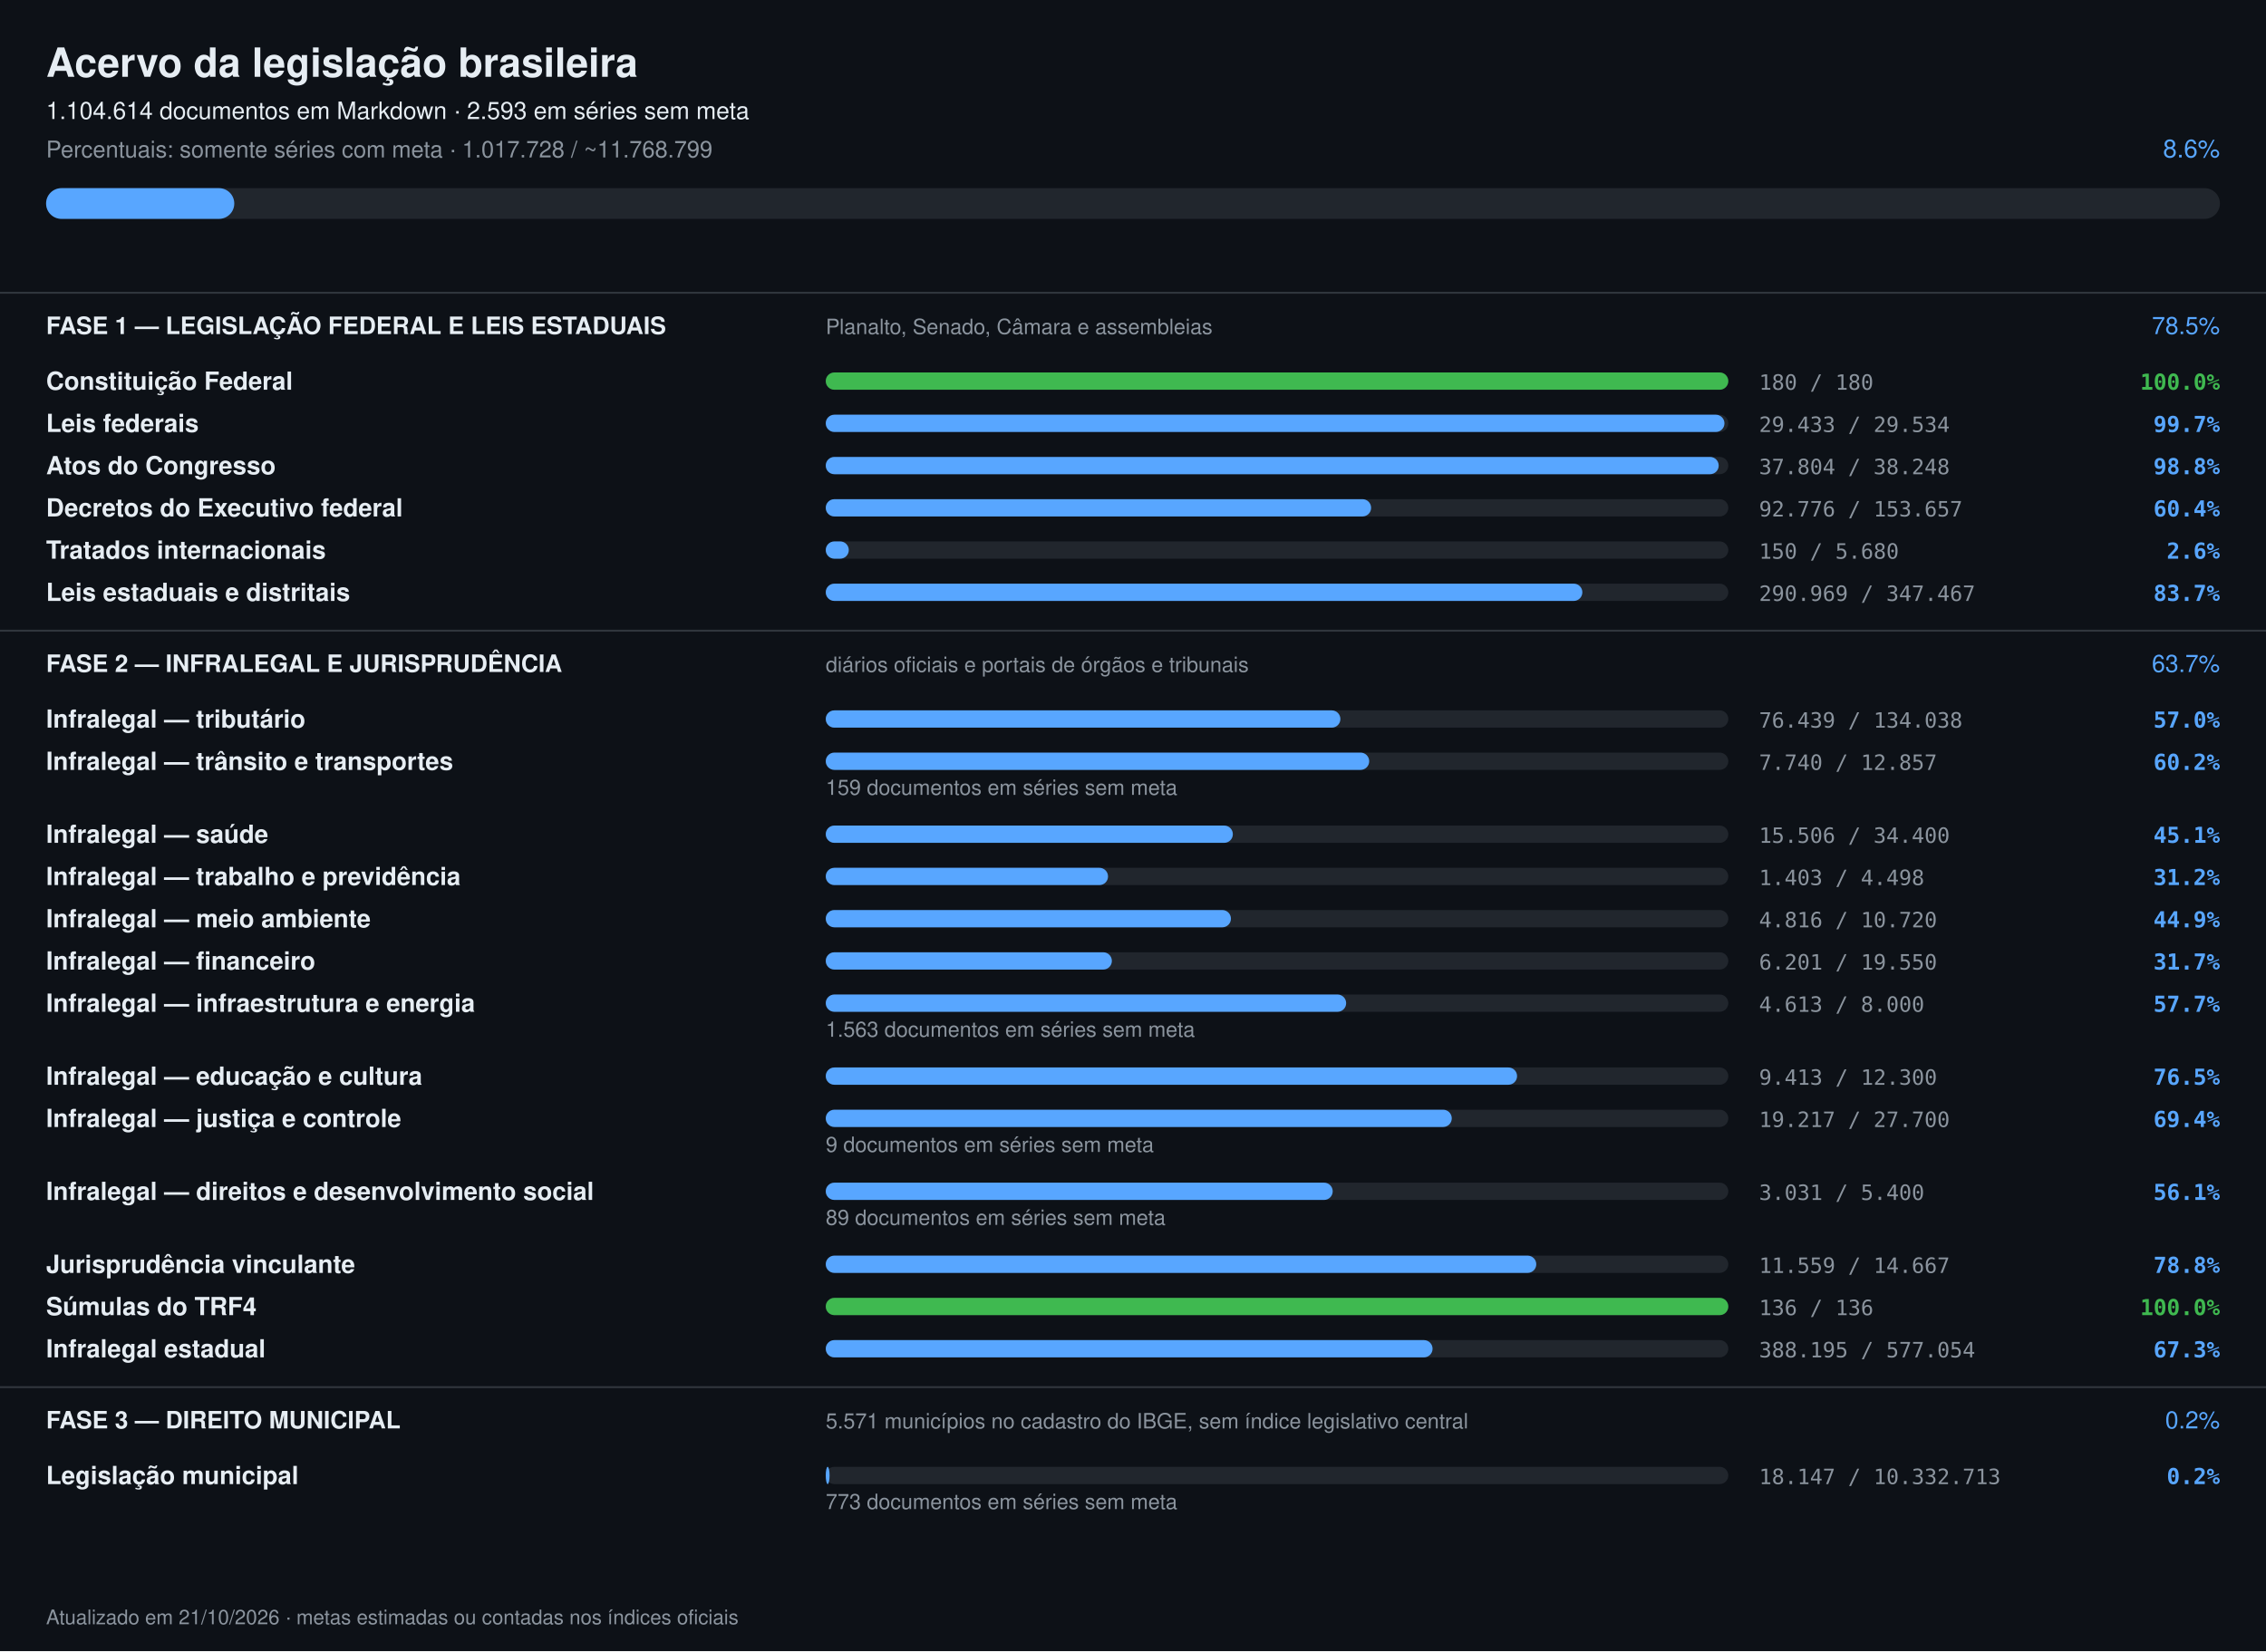
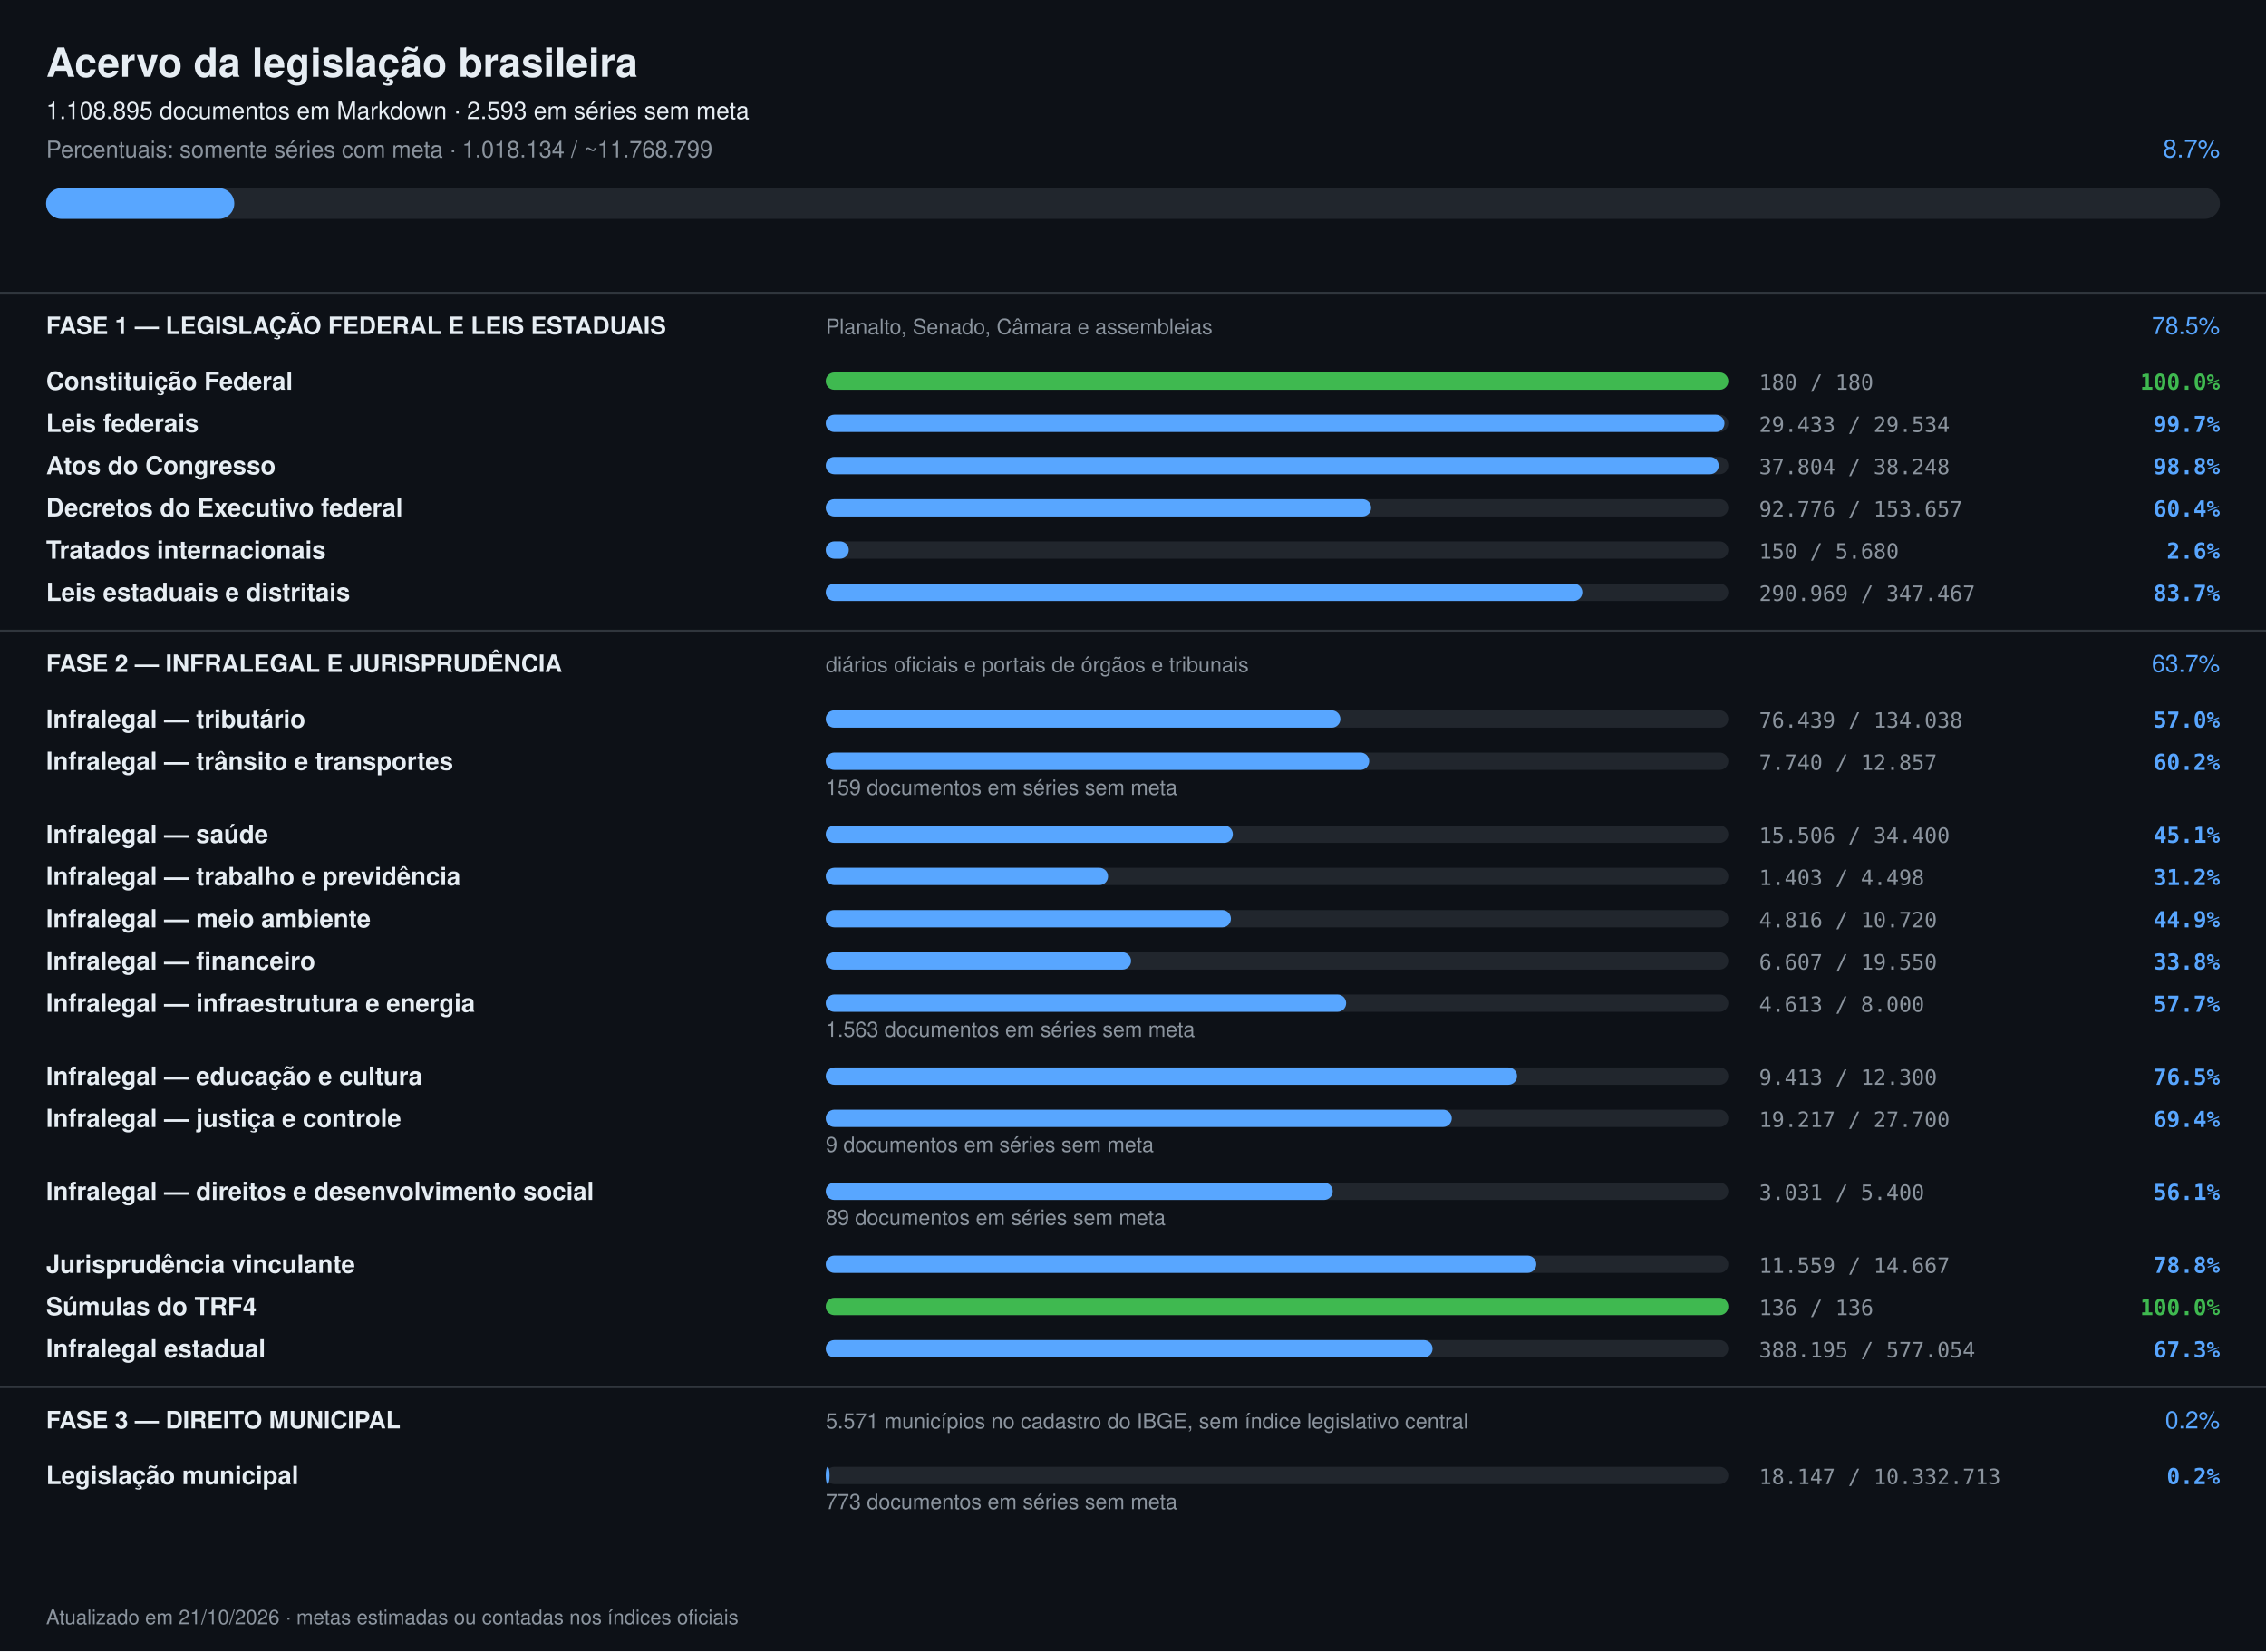
<svg xmlns="http://www.w3.org/2000/svg" width="1180" height="860" viewBox="0 0 1180 860" font-family="-apple-system,Segoe UI,Helvetica,Arial,sans-serif">
  <rect width="1180" height="860" fill="#0d1117" />
  <text x="24" y="40" font-size="21" font-weight="700" fill="#e6edf3">Acervo da legislação brasileira</text>
-   <text x="24" y="62" font-size="12.5" fill="#e6edf3">1.104.614 documentos em Markdown · 2.593 em séries sem meta</text>
-   <text x="24" y="82" font-size="12" fill="#8b949e">Percentuais: somente séries com meta · 1.017.728 / ~11.768.799</text>
-   <text x="1156" y="82" font-size="13" text-anchor="end" fill="#58a6ff">8.6%</text>
+   <text x="24" y="62" font-size="12.5" fill="#e6edf3">1.108.895 documentos em Markdown · 2.593 em séries sem meta</text>
+   <text x="24" y="82" font-size="12" fill="#8b949e">Percentuais: somente séries com meta · 1.018.134 / ~11.768.799</text>
+   <text x="1156" y="82" font-size="13" text-anchor="end" fill="#58a6ff">8.7%</text>
  <rect x="24" y="98" width="1132" height="16" rx="8" fill="#21262d" />
  <rect x="24" y="98" width="98" height="16" rx="8" fill="#58a6ff" />
  <rect x="0" y="152" width="1180" height="1" fill="#30363d" />
  <text x="24" y="174" font-size="12.5" font-weight="700" fill="#e6edf3">FASE 1 — LEGISLAÇÃO FEDERAL E LEIS ESTADUAIS</text>
  <text x="430" y="174" font-size="11" fill="#8b949e">Planalto, Senado, Câmara e assembleias</text>
  <text x="1156" y="174" font-size="12.5" text-anchor="end" fill="#58a6ff">78.5%</text>
  <text x="24" y="203" font-size="13" font-weight="600" fill="#e6edf3">Constituição Federal</text>
  <rect x="430" y="194" width="470" height="9" rx="4.5" fill="#21262d" />
  <rect x="430" y="194" width="470" height="9" rx="4.5" fill="#3fb950" />
  <text x="916" y="203" font-size="11" fill="#8b949e" font-family="ui-monospace,monospace">180 / 180</text>
  <text x="1156" y="203" font-size="11.5" text-anchor="end" font-weight="600" fill="#3fb950" font-family="ui-monospace,monospace">100.0%</text>
  <text x="24" y="225" font-size="13" font-weight="600" fill="#e6edf3">Leis federais</text>
  <rect x="430" y="216" width="470" height="9" rx="4.5" fill="#21262d" />
  <rect x="430" y="216" width="468" height="9" rx="4.5" fill="#58a6ff" />
  <text x="916" y="225" font-size="11" fill="#8b949e" font-family="ui-monospace,monospace">29.433 / 29.534</text>
  <text x="1156" y="225" font-size="11.5" text-anchor="end" font-weight="600" fill="#58a6ff" font-family="ui-monospace,monospace">99.7%</text>
  <text x="24" y="247" font-size="13" font-weight="600" fill="#e6edf3">Atos do Congresso</text>
  <rect x="430" y="238" width="470" height="9" rx="4.5" fill="#21262d" />
  <rect x="430" y="238" width="465" height="9" rx="4.5" fill="#58a6ff" />
  <text x="916" y="247" font-size="11" fill="#8b949e" font-family="ui-monospace,monospace">37.804 / 38.248</text>
  <text x="1156" y="247" font-size="11.5" text-anchor="end" font-weight="600" fill="#58a6ff" font-family="ui-monospace,monospace">98.8%</text>
  <text x="24" y="269" font-size="13" font-weight="600" fill="#e6edf3">Decretos do Executivo federal</text>
  <rect x="430" y="260" width="470" height="9" rx="4.5" fill="#21262d" />
  <rect x="430" y="260" width="284" height="9" rx="4.5" fill="#58a6ff" />
  <text x="916" y="269" font-size="11" fill="#8b949e" font-family="ui-monospace,monospace">92.776 / 153.657</text>
  <text x="1156" y="269" font-size="11.5" text-anchor="end" font-weight="600" fill="#58a6ff" font-family="ui-monospace,monospace">60.4%</text>
  <text x="24" y="291" font-size="13" font-weight="600" fill="#e6edf3">Tratados internacionais</text>
  <rect x="430" y="282" width="470" height="9" rx="4.5" fill="#21262d" />
  <rect x="430" y="282" width="12" height="9" rx="4.5" fill="#58a6ff" />
  <text x="916" y="291" font-size="11" fill="#8b949e" font-family="ui-monospace,monospace">150 / 5.680</text>
  <text x="1156" y="291" font-size="11.5" text-anchor="end" font-weight="600" fill="#58a6ff" font-family="ui-monospace,monospace">2.6%</text>
  <text x="24" y="313" font-size="13" font-weight="600" fill="#e6edf3">Leis estaduais e distritais</text>
  <rect x="430" y="304" width="470" height="9" rx="4.5" fill="#21262d" />
  <rect x="430" y="304" width="394" height="9" rx="4.5" fill="#58a6ff" />
  <text x="916" y="313" font-size="11" fill="#8b949e" font-family="ui-monospace,monospace">290.969 / 347.467</text>
  <text x="1156" y="313" font-size="11.5" text-anchor="end" font-weight="600" fill="#58a6ff" font-family="ui-monospace,monospace">83.7%</text>
  <rect x="0" y="328" width="1180" height="1" fill="#30363d" />
  <text x="24" y="350" font-size="12.5" font-weight="700" fill="#e6edf3">FASE 2 — INFRALEGAL E JURISPRUDÊNCIA</text>
  <text x="430" y="350" font-size="11" fill="#8b949e">diários oficiais e portais de órgãos e tribunais</text>
  <text x="1156" y="350" font-size="12.5" text-anchor="end" fill="#58a6ff">63.7%</text>
  <text x="24" y="379" font-size="13" font-weight="600" fill="#e6edf3">Infralegal — tributário</text>
  <rect x="430" y="370" width="470" height="9" rx="4.5" fill="#21262d" />
  <rect x="430" y="370" width="268" height="9" rx="4.5" fill="#58a6ff" />
  <text x="916" y="379" font-size="11" fill="#8b949e" font-family="ui-monospace,monospace">76.439 / 134.038</text>
  <text x="1156" y="379" font-size="11.5" text-anchor="end" font-weight="600" fill="#58a6ff" font-family="ui-monospace,monospace">57.0%</text>
  <text x="24" y="401" font-size="13" font-weight="600" fill="#e6edf3">Infralegal — trânsito e transportes</text>
  <rect x="430" y="392" width="470" height="9" rx="4.5" fill="#21262d" />
  <rect x="430" y="392" width="283" height="9" rx="4.5" fill="#58a6ff" />
  <text x="916" y="401" font-size="11" fill="#8b949e" font-family="ui-monospace,monospace">7.740 / 12.857</text>
  <text x="1156" y="401" font-size="11.5" text-anchor="end" font-weight="600" fill="#58a6ff" font-family="ui-monospace,monospace">60.2%</text>
  <text x="430" y="414" font-size="11" fill="#8b949e">159 documentos em séries sem meta</text>
  <text x="24" y="439" font-size="13" font-weight="600" fill="#e6edf3">Infralegal — saúde</text>
  <rect x="430" y="430" width="470" height="9" rx="4.5" fill="#21262d" />
  <rect x="430" y="430" width="212" height="9" rx="4.5" fill="#58a6ff" />
  <text x="916" y="439" font-size="11" fill="#8b949e" font-family="ui-monospace,monospace">15.506 / 34.400</text>
  <text x="1156" y="439" font-size="11.5" text-anchor="end" font-weight="600" fill="#58a6ff" font-family="ui-monospace,monospace">45.1%</text>
  <text x="24" y="461" font-size="13" font-weight="600" fill="#e6edf3">Infralegal — trabalho e previdência</text>
  <rect x="430" y="452" width="470" height="9" rx="4.5" fill="#21262d" />
  <rect x="430" y="452" width="147" height="9" rx="4.5" fill="#58a6ff" />
  <text x="916" y="461" font-size="11" fill="#8b949e" font-family="ui-monospace,monospace">1.403 / 4.498</text>
  <text x="1156" y="461" font-size="11.5" text-anchor="end" font-weight="600" fill="#58a6ff" font-family="ui-monospace,monospace">31.2%</text>
  <text x="24" y="483" font-size="13" font-weight="600" fill="#e6edf3">Infralegal — meio ambiente</text>
  <rect x="430" y="474" width="470" height="9" rx="4.5" fill="#21262d" />
  <rect x="430" y="474" width="211" height="9" rx="4.5" fill="#58a6ff" />
  <text x="916" y="483" font-size="11" fill="#8b949e" font-family="ui-monospace,monospace">4.816 / 10.720</text>
  <text x="1156" y="483" font-size="11.5" text-anchor="end" font-weight="600" fill="#58a6ff" font-family="ui-monospace,monospace">44.9%</text>
  <text x="24" y="505" font-size="13" font-weight="600" fill="#e6edf3">Infralegal — financeiro</text>
  <rect x="430" y="496" width="470" height="9" rx="4.5" fill="#21262d" />
-   <rect x="430" y="496" width="149" height="9" rx="4.5" fill="#58a6ff" />
-   <text x="916" y="505" font-size="11" fill="#8b949e" font-family="ui-monospace,monospace">6.201 / 19.550</text>
-   <text x="1156" y="505" font-size="11.5" text-anchor="end" font-weight="600" fill="#58a6ff" font-family="ui-monospace,monospace">31.7%</text>
+   <rect x="430" y="496" width="159" height="9" rx="4.5" fill="#58a6ff" />
+   <text x="916" y="505" font-size="11" fill="#8b949e" font-family="ui-monospace,monospace">6.607 / 19.550</text>
+   <text x="1156" y="505" font-size="11.5" text-anchor="end" font-weight="600" fill="#58a6ff" font-family="ui-monospace,monospace">33.8%</text>
  <text x="24" y="527" font-size="13" font-weight="600" fill="#e6edf3">Infralegal — infraestrutura e energia</text>
  <rect x="430" y="518" width="470" height="9" rx="4.5" fill="#21262d" />
  <rect x="430" y="518" width="271" height="9" rx="4.5" fill="#58a6ff" />
  <text x="916" y="527" font-size="11" fill="#8b949e" font-family="ui-monospace,monospace">4.613 / 8.000</text>
  <text x="1156" y="527" font-size="11.5" text-anchor="end" font-weight="600" fill="#58a6ff" font-family="ui-monospace,monospace">57.7%</text>
  <text x="430" y="540" font-size="11" fill="#8b949e">1.563 documentos em séries sem meta</text>
  <text x="24" y="565" font-size="13" font-weight="600" fill="#e6edf3">Infralegal — educação e cultura</text>
  <rect x="430" y="556" width="470" height="9" rx="4.5" fill="#21262d" />
  <rect x="430" y="556" width="360" height="9" rx="4.5" fill="#58a6ff" />
  <text x="916" y="565" font-size="11" fill="#8b949e" font-family="ui-monospace,monospace">9.413 / 12.300</text>
  <text x="1156" y="565" font-size="11.5" text-anchor="end" font-weight="600" fill="#58a6ff" font-family="ui-monospace,monospace">76.5%</text>
  <text x="24" y="587" font-size="13" font-weight="600" fill="#e6edf3">Infralegal — justiça e controle</text>
  <rect x="430" y="578" width="470" height="9" rx="4.5" fill="#21262d" />
  <rect x="430" y="578" width="326" height="9" rx="4.5" fill="#58a6ff" />
  <text x="916" y="587" font-size="11" fill="#8b949e" font-family="ui-monospace,monospace">19.217 / 27.700</text>
  <text x="1156" y="587" font-size="11.5" text-anchor="end" font-weight="600" fill="#58a6ff" font-family="ui-monospace,monospace">69.4%</text>
  <text x="430" y="600" font-size="11" fill="#8b949e">9 documentos em séries sem meta</text>
  <text x="24" y="625" font-size="13" font-weight="600" fill="#e6edf3">Infralegal — direitos e desenvolvimento social</text>
  <rect x="430" y="616" width="470" height="9" rx="4.5" fill="#21262d" />
  <rect x="430" y="616" width="264" height="9" rx="4.5" fill="#58a6ff" />
  <text x="916" y="625" font-size="11" fill="#8b949e" font-family="ui-monospace,monospace">3.031 / 5.400</text>
  <text x="1156" y="625" font-size="11.5" text-anchor="end" font-weight="600" fill="#58a6ff" font-family="ui-monospace,monospace">56.1%</text>
  <text x="430" y="638" font-size="11" fill="#8b949e">89 documentos em séries sem meta</text>
  <text x="24" y="663" font-size="13" font-weight="600" fill="#e6edf3">Jurisprudência vinculante</text>
  <rect x="430" y="654" width="470" height="9" rx="4.5" fill="#21262d" />
  <rect x="430" y="654" width="370" height="9" rx="4.5" fill="#58a6ff" />
  <text x="916" y="663" font-size="11" fill="#8b949e" font-family="ui-monospace,monospace">11.559 / 14.667</text>
  <text x="1156" y="663" font-size="11.5" text-anchor="end" font-weight="600" fill="#58a6ff" font-family="ui-monospace,monospace">78.8%</text>
  <text x="24" y="685" font-size="13" font-weight="600" fill="#e6edf3">Súmulas do TRF4</text>
  <rect x="430" y="676" width="470" height="9" rx="4.5" fill="#21262d" />
  <rect x="430" y="676" width="470" height="9" rx="4.5" fill="#3fb950" />
  <text x="916" y="685" font-size="11" fill="#8b949e" font-family="ui-monospace,monospace">136 / 136</text>
  <text x="1156" y="685" font-size="11.5" text-anchor="end" font-weight="600" fill="#3fb950" font-family="ui-monospace,monospace">100.0%</text>
  <text x="24" y="707" font-size="13" font-weight="600" fill="#e6edf3">Infralegal estadual</text>
  <rect x="430" y="698" width="470" height="9" rx="4.5" fill="#21262d" />
  <rect x="430" y="698" width="316" height="9" rx="4.5" fill="#58a6ff" />
  <text x="916" y="707" font-size="11" fill="#8b949e" font-family="ui-monospace,monospace">388.195 / 577.054</text>
  <text x="1156" y="707" font-size="11.5" text-anchor="end" font-weight="600" fill="#58a6ff" font-family="ui-monospace,monospace">67.3%</text>
  <rect x="0" y="722" width="1180" height="1" fill="#30363d" />
  <text x="24" y="744" font-size="12.5" font-weight="700" fill="#e6edf3">FASE 3 — DIREITO MUNICIPAL</text>
  <text x="430" y="744" font-size="11" fill="#8b949e">5.571 municípios no cadastro do IBGE, sem índice legislativo central</text>
  <text x="1156" y="744" font-size="12.5" text-anchor="end" fill="#58a6ff">0.2%</text>
  <text x="24" y="773" font-size="13" font-weight="600" fill="#e6edf3">Legislação municipal</text>
  <rect x="430" y="764" width="470" height="9" rx="4.5" fill="#21262d" />
  <rect x="430" y="764" width="2" height="9" rx="4.5" fill="#58a6ff" />
  <text x="916" y="773" font-size="11" fill="#8b949e" font-family="ui-monospace,monospace">18.147 / 10.332.713</text>
  <text x="1156" y="773" font-size="11.5" text-anchor="end" font-weight="600" fill="#58a6ff" font-family="ui-monospace,monospace">0.2%</text>
  <text x="430" y="786" font-size="11" fill="#8b949e">773 documentos em séries sem meta</text>
  <text x="24" y="846" font-size="10.5" fill="#8b949e">Atualizado em 21/10/2026 · metas estimadas ou contadas nos índices oficiais</text>
</svg>
